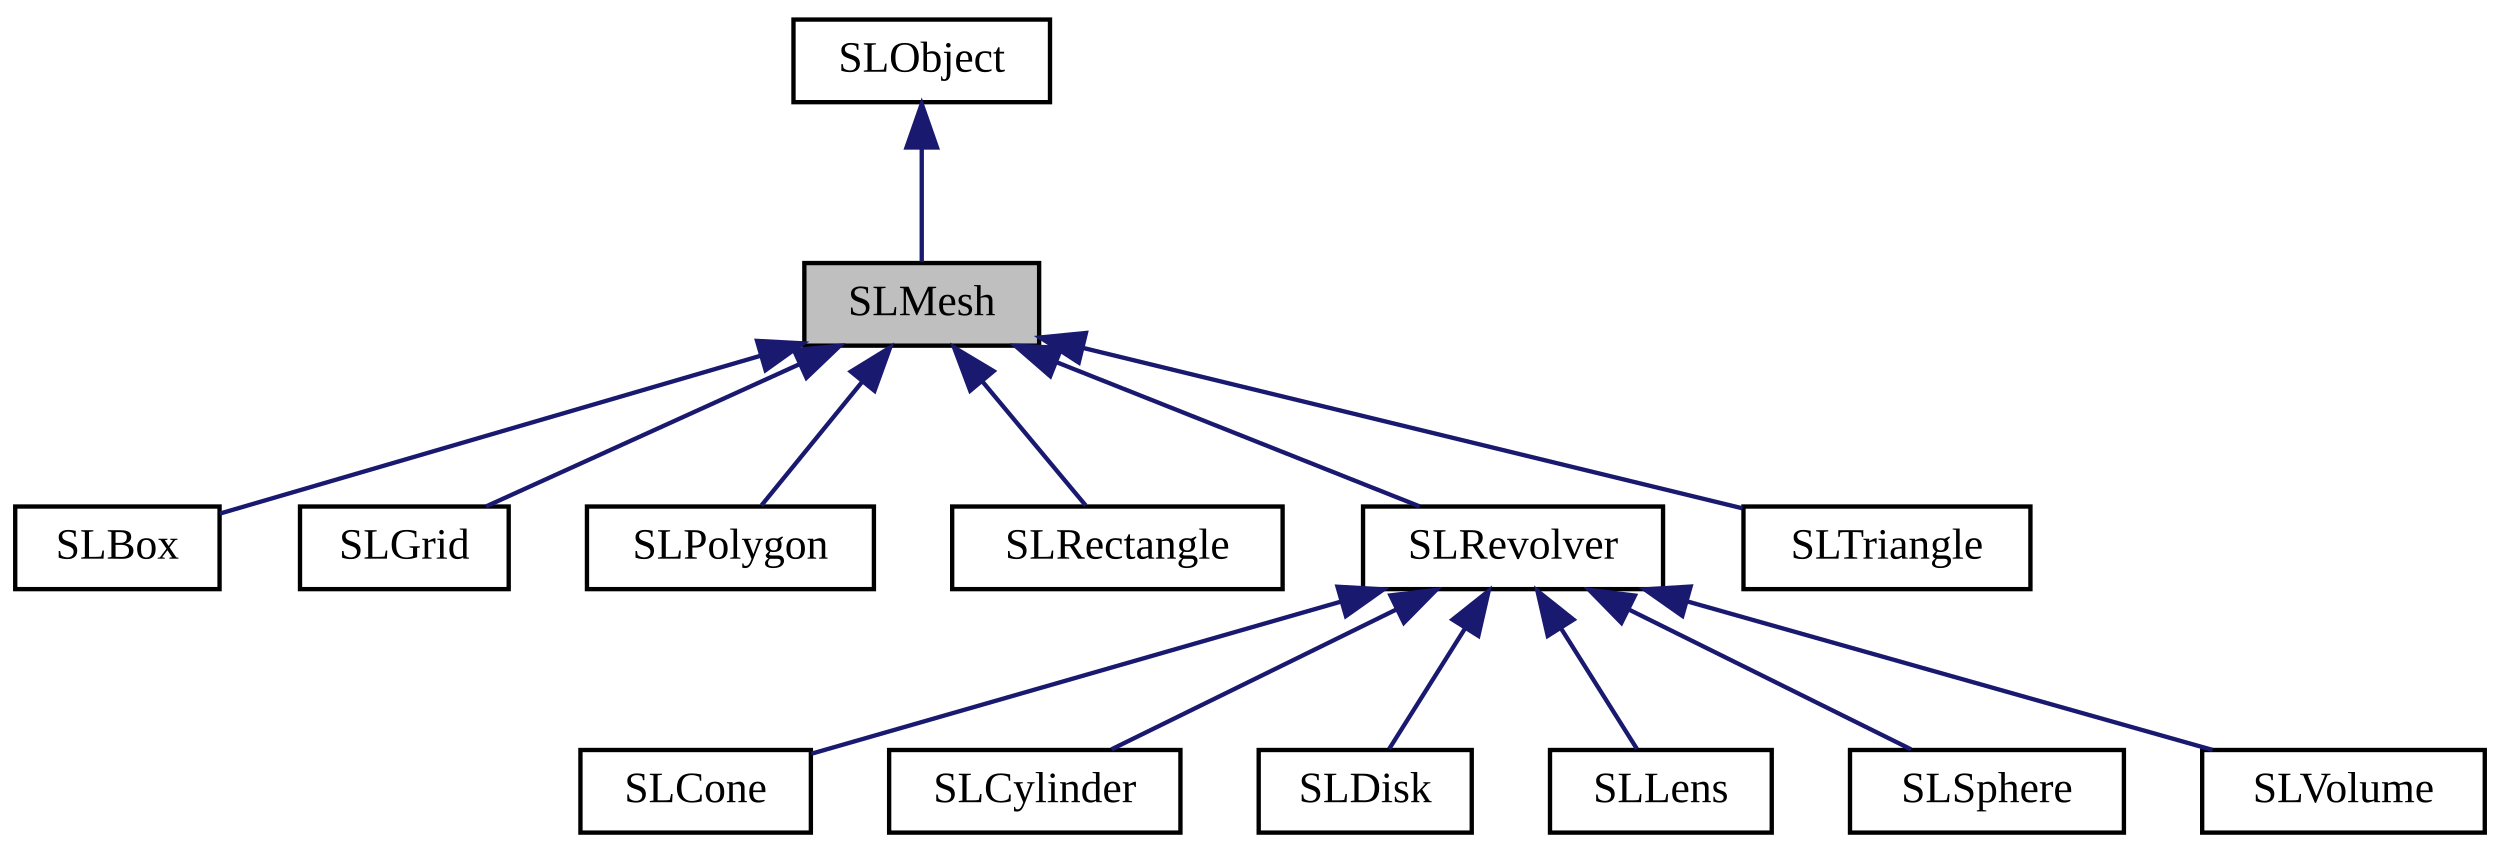
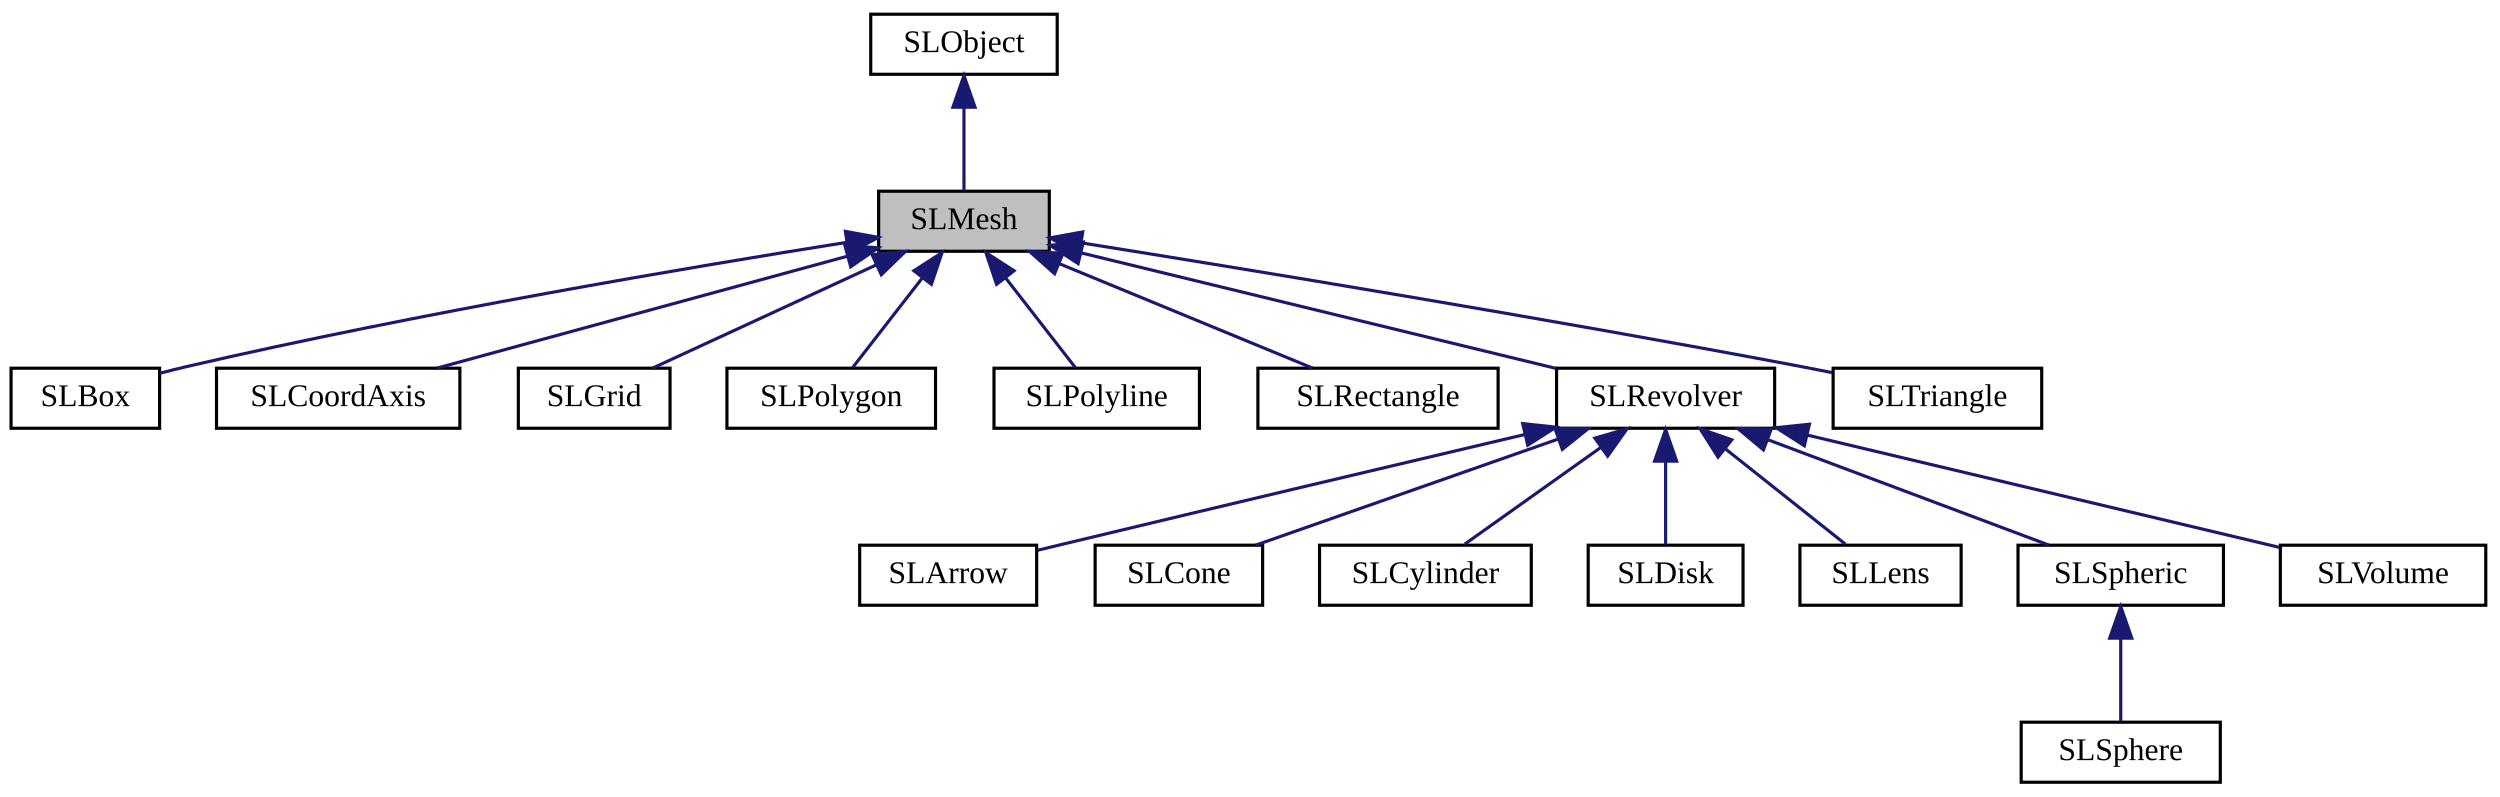
- <svg xmlns="http://www.w3.org/2000/svg" xmlns:xlink="http://www.w3.org/1999/xlink" width="575pt" height="196pt" viewBox="0.00 0.00 575.00 196.00">
-   <g id="graph1" class="graph" transform="scale(1 1) rotate(0) translate(4 192)">
-     <polygon fill="white" stroke="white" points="-4,5 -4,-192 572,-192 572,5 -4,5" />
+ <svg xmlns="http://www.w3.org/2000/svg" xmlns:xlink="http://www.w3.org/1999/xlink" width="791pt" height="252pt" viewBox="0.00 0.00 791.00 252.00">
+   <g id="graph1" class="graph" transform="scale(1 1) rotate(0) translate(4 248)">
+     <polygon fill="white" stroke="white" points="-4,5 -4,-248 788,-248 788,5 -4,5" />
    <g id="node1" class="node">
-       <polygon fill="#bfbfbf" stroke="black" points="181,-112.5 181,-131.5 235,-131.5 235,-112.5 181,-112.5" />
-       <text text-anchor="middle" x="208" y="-119.5" font-family="Arial.ttf" font-size="10.00">SLMesh</text>
+       <polygon fill="#bfbfbf" stroke="black" points="274,-168.5 274,-187.5 328,-187.5 328,-168.5 274,-168.5" />
+       <text text-anchor="middle" x="301" y="-175.5" font-family="Arial.ttf" font-size="10.00">SLMesh</text>
    </g>
    <g id="node5" class="node">
      <a xlink:href="class_s_l_box.html" target="_top" xlink:title="Axis aligned box mesh.">
-         <polygon fill="white" stroke="black" points="-0.5,-56.5 -0.5,-75.5 46.5,-75.5 46.5,-56.5 -0.5,-56.5" />
-         <text text-anchor="middle" x="23" y="-63.5" font-family="Arial.ttf" font-size="10.00">SLBox</text>
+         <polygon fill="white" stroke="black" points="-0.5,-112.5 -0.5,-131.5 46.5,-131.5 46.5,-112.5 -0.5,-112.5" />
+         <text text-anchor="middle" x="23" y="-119.5" font-family="Arial.ttf" font-size="10.00">SLBox</text>
      </a>
    </g>
    <g id="edge4" class="edge">
-       <path fill="none" stroke="midnightblue" d="M170.781,-110.136C133.717,-99.317 77.953,-83.04 46.592,-73.886" />
-       <polygon fill="midnightblue" stroke="midnightblue" points="170.122,-113.59 180.703,-113.032 172.084,-106.87 170.122,-113.59" />
+       <path fill="none" stroke="midnightblue" d="M263.896,-171.319C215.545,-163.665 128.493,-149.018 55,-132 52.301,-131.375 49.49,-130.668 46.702,-129.932" />
+       <polygon fill="midnightblue" stroke="midnightblue" points="263.472,-174.796 273.894,-172.89 264.558,-167.88 263.472,-174.796" />
    </g>
    <g id="node7" class="node">
-       <a xlink:href="class_s_l_grid.html" target="_top" xlink:title="SLGrid creates a rectangular grid with lines with a certain resolution.">
-         <polygon fill="white" stroke="black" points="65,-56.5 65,-75.5 113,-75.5 113,-56.5 65,-56.5" />
-         <text text-anchor="middle" x="89" y="-63.5" font-family="Arial.ttf" font-size="10.00">SLGrid</text>
+       <a xlink:href="class_s_l_coord_axis.html" target="_top" xlink:title="Axis aligned coordinate axis mesh.">
+         <polygon fill="white" stroke="black" points="64.5,-112.5 64.5,-131.5 141.5,-131.5 141.5,-112.5 64.5,-112.5" />
+         <text text-anchor="middle" x="103" y="-119.5" font-family="Arial.ttf" font-size="10.00">SLCoordAxis</text>
      </a>
    </g>
    <g id="edge6" class="edge">
-       <path fill="none" stroke="midnightblue" d="M179.863,-108.232C157.604,-98.131 127.144,-84.309 107.768,-75.516" />
-       <polygon fill="midnightblue" stroke="midnightblue" points="178.591,-111.498 189.144,-112.444 181.484,-105.124 178.591,-111.498" />
+       <path fill="none" stroke="midnightblue" d="M263.901,-166.882C226.537,-156.692 169.528,-141.144 134.353,-131.551" />
+       <polygon fill="midnightblue" stroke="midnightblue" points="263.316,-170.35 273.884,-169.605 265.157,-163.597 263.316,-170.35" />
    </g>
    <g id="node9" class="node">
-       <a xlink:href="class_s_l_polygon.html" target="_top" xlink:title="SLPolygon creates a convex polyon mesh.">
-         <polygon fill="white" stroke="black" points="131,-56.5 131,-75.5 197,-75.5 197,-56.5 131,-56.5" />
-         <text text-anchor="middle" x="164" y="-63.5" font-family="Arial.ttf" font-size="10.00">SLPolygon</text>
+       <a xlink:href="class_s_l_grid.html" target="_top" xlink:title="SLGrid creates a rectangular grid with lines with a certain resolution.">
+         <polygon fill="white" stroke="black" points="160,-112.5 160,-131.5 208,-131.5 208,-112.5 160,-112.5" />
+         <text text-anchor="middle" x="184" y="-119.5" font-family="Arial.ttf" font-size="10.00">SLGrid</text>
      </a>
    </g>
    <g id="edge8" class="edge">
-       <path fill="none" stroke="midnightblue" d="M194.265,-104.144C186.599,-94.736 177.367,-83.405 171.131,-75.751" />
-       <polygon fill="midnightblue" stroke="midnightblue" points="191.704,-106.541 200.734,-112.083 197.131,-102.12 191.704,-106.541" />
+       <path fill="none" stroke="midnightblue" d="M273.336,-164.232C251.451,-154.131 221.503,-140.309 202.452,-131.516" />
+       <polygon fill="midnightblue" stroke="midnightblue" points="271.915,-167.431 282.461,-168.444 274.848,-161.075 271.915,-167.431" />
    </g>
    <g id="node11" class="node">
-       <a xlink:href="class_s_l_rectangle.html" target="_top" xlink:title="SLRectangle creates a rectangular mesh with a certain resolution.">
-         <polygon fill="white" stroke="black" points="215,-56.5 215,-75.5 291,-75.5 291,-56.5 215,-56.5" />
-         <text text-anchor="middle" x="253" y="-63.5" font-family="Arial.ttf" font-size="10.00">SLRectangle</text>
+       <a xlink:href="class_s_l_polygon.html" target="_top" xlink:title="SLPolygon creates a convex polyon mesh.">
+         <polygon fill="white" stroke="black" points="226,-112.5 226,-131.5 292,-131.5 292,-112.5 226,-112.5" />
+         <text text-anchor="middle" x="259" y="-119.5" font-family="Arial.ttf" font-size="10.00">SLPolygon</text>
      </a>
    </g>
    <g id="edge10" class="edge">
-       <path fill="none" stroke="midnightblue" d="M222.047,-104.144C229.887,-94.736 239.329,-83.405 245.707,-75.751" />
-       <polygon fill="midnightblue" stroke="midnightblue" points="219.144,-102.16 215.431,-112.083 224.521,-106.641 219.144,-102.16" />
+       <path fill="none" stroke="midnightblue" d="M287.89,-160.144C280.572,-150.736 271.759,-139.405 265.806,-131.751" />
+       <polygon fill="midnightblue" stroke="midnightblue" points="285.162,-162.338 294.065,-168.083 290.688,-158.041 285.162,-162.338" />
    </g>
    <g id="node13" class="node">
-       <a xlink:href="class_s_l_revolver.html" target="_top" xlink:title="SLRevolver is an SLMesh object built out of revolving points.">
-         <polygon fill="white" stroke="black" points="309.5,-56.5 309.5,-75.5 378.5,-75.5 378.5,-56.5 309.5,-56.5" />
-         <text text-anchor="middle" x="344" y="-63.5" font-family="Arial.ttf" font-size="10.00">SLRevolver</text>
+       <a xlink:href="class_s_l_polyline.html" target="_top" xlink:title="SLPolyline creates a polyline object.">
+         <polygon fill="white" stroke="black" points="310.5,-112.5 310.5,-131.5 375.5,-131.5 375.5,-112.5 310.5,-112.5" />
+         <text text-anchor="middle" x="343" y="-119.5" font-family="Arial.ttf" font-size="10.00">SLPolyline</text>
      </a>
    </g>
    <g id="edge12" class="edge">
-       <path fill="none" stroke="midnightblue" d="M239.135,-108.638C264.657,-98.504 300.109,-84.427 322.551,-75.516" />
-       <polygon fill="midnightblue" stroke="midnightblue" points="237.552,-105.5 229.55,-112.444 240.135,-112.006 237.552,-105.5" />
+       <path fill="none" stroke="midnightblue" d="M314.11,-160.144C321.428,-150.736 330.241,-139.405 336.194,-131.751" />
+       <polygon fill="midnightblue" stroke="midnightblue" points="311.312,-158.041 307.935,-168.083 316.838,-162.338 311.312,-158.041" />
+     </g>
+     <g id="node15" class="node">
+       <a xlink:href="class_s_l_rectangle.html" target="_top" xlink:title="SLRectangle creates a rectangular mesh with a certain resolution.">
+         <polygon fill="white" stroke="black" points="394,-112.5 394,-131.5 470,-131.5 470,-112.5 394,-112.5" />
+         <text text-anchor="middle" x="432" y="-119.5" font-family="Arial.ttf" font-size="10.00">SLRectangle</text>
+       </a>
+     </g>
+     <g id="edge14" class="edge">
+       <path fill="none" stroke="midnightblue" d="M331.317,-164.503C355.876,-154.38 389.818,-140.388 411.34,-131.516" />
+       <polygon fill="midnightblue" stroke="midnightblue" points="329.669,-161.397 321.757,-168.444 332.337,-167.868 329.669,-161.397" />
+     </g>
+     <g id="node17" class="node">
+       <a xlink:href="class_s_l_revolver.html" target="_top" xlink:title="SLRevolver is an SLMesh object built out of revolving points.">
+         <polygon fill="white" stroke="black" points="488.5,-112.5 488.5,-131.5 557.5,-131.5 557.5,-112.5 488.5,-112.5" />
+         <text text-anchor="middle" x="523" y="-119.5" font-family="Arial.ttf" font-size="10.00">SLRevolver</text>
+       </a>
+     </g>
+     <g id="edge16" class="edge">
+       <path fill="none" stroke="midnightblue" d="M338.012,-167.997C379.835,-157.824 447.386,-141.393 488.252,-131.452" />
+       <polygon fill="midnightblue" stroke="midnightblue" points="337.111,-164.614 328.222,-170.379 338.765,-171.416 337.111,-164.614" />
+     </g>
+     <g id="node35" class="node">
+       <a xlink:href="class_s_l_triangle.html" target="_top" xlink:title="A triangle class as the most simplest mesh.">
+         <polygon fill="white" stroke="black" points="576,-112.5 576,-131.5 642,-131.5 642,-112.5 576,-112.5" />
+         <text text-anchor="middle" x="609" y="-119.5" font-family="Arial.ttf" font-size="10.00">SLTriangle</text>
+       </a>
+     </g>
+     <g id="edge34" class="edge">
+       <path fill="none" stroke="midnightblue" d="M338.106,-171.157C389.428,-162.971 484.929,-147.362 566,-132 569.147,-131.404 572.419,-130.761 575.69,-130.103" />
+       <polygon fill="midnightblue" stroke="midnightblue" points="337.473,-167.713 328.147,-172.741 338.572,-174.627 337.473,-167.713" />
+     </g>
+     <g id="node2" class="node">
+       <a xlink:href="class_s_l_object.html" target="_top" xlink:title="Base class for all other classes.">
+         <polygon fill="white" stroke="black" points="271.5,-224.5 271.5,-243.5 330.5,-243.5 330.5,-224.5 271.5,-224.5" />
+         <text text-anchor="middle" x="301" y="-231.5" font-family="Arial.ttf" font-size="10.00">SLObject</text>
+       </a>
+     </g>
+     <g id="edge2" class="edge">
+       <path fill="none" stroke="midnightblue" d="M301,-213.805C301,-204.91 301,-194.78 301,-187.751" />
+       <polygon fill="midnightblue" stroke="midnightblue" points="297.5,-214.083 301,-224.083 304.5,-214.083 297.5,-214.083" />
+     </g>
+     <g id="node19" class="node">
+       <a xlink:href="class_s_l_arrow.html" target="_top" xlink:title="SLArrow is creates an arrow mesh based on its SLRevolver methods.">
+         <polygon fill="white" stroke="black" points="268,-56.5 268,-75.5 324,-75.5 324,-56.5 268,-56.5" />
+         <text text-anchor="middle" x="296" y="-63.5" font-family="Arial.ttf" font-size="10.00">SLArrow</text>
+       </a>
+     </g>
+     <g id="edge18" class="edge">
+       <path fill="none" stroke="midnightblue" d="M478.454,-110.53C439.938,-101.458 382.775,-87.948 333,-76 330.172,-75.321 327.222,-74.61 324.277,-73.897" />
+       <polygon fill="midnightblue" stroke="midnightblue" points="477.778,-113.967 488.314,-112.851 479.383,-107.153 477.778,-113.967" />
+     </g>
+     <g id="node21" class="node">
+       <a xlink:href="class_s_l_cone.html" target="_top" xlink:title="SLCone creates a cone mesh based on SLRevolver.">
+         <polygon fill="white" stroke="black" points="342.5,-56.5 342.5,-75.5 395.5,-75.5 395.5,-56.5 342.5,-56.5" />
+         <text text-anchor="middle" x="369" y="-63.5" font-family="Arial.ttf" font-size="10.00">SLCone</text>
+       </a>
+     </g>
+     <g id="edge20" class="edge">
+       <path fill="none" stroke="midnightblue" d="M488.889,-109.039C459.913,-98.879 419.038,-84.546 393.288,-75.516" />
+       <polygon fill="midnightblue" stroke="midnightblue" points="488.003,-112.437 498.598,-112.444 490.32,-105.832 488.003,-112.437" />
+     </g>
+     <g id="node23" class="node">
+       <a xlink:href="class_s_l_cylinder.html" target="_top" xlink:title="SLCylinder is creates sphere mesh based on its SLRevolver methods.">
+         <polygon fill="white" stroke="black" points="413.5,-56.5 413.5,-75.5 480.5,-75.5 480.5,-56.5 413.5,-56.5" />
+         <text text-anchor="middle" x="447" y="-63.5" font-family="Arial.ttf" font-size="10.00">SLCylinder</text>
+       </a>
+     </g>
+     <g id="edge22" class="edge">
+       <path fill="none" stroke="midnightblue" d="M502.424,-106.38C488.688,-96.62 471.075,-84.106 459.433,-75.834" />
+       <polygon fill="midnightblue" stroke="midnightblue" points="500.61,-109.385 510.789,-112.324 504.665,-103.679 500.61,-109.385" />
+     </g>
+     <g id="node25" class="node">
+       <a xlink:href="class_s_l_disk.html" target="_top" xlink:title="SLDisk creates a disk mesh based on SLRevolver.">
+         <polygon fill="white" stroke="black" points="498.5,-56.5 498.5,-75.5 547.5,-75.5 547.5,-56.5 498.5,-56.5" />
+         <text text-anchor="middle" x="523" y="-63.5" font-family="Arial.ttf" font-size="10.00">SLDisk</text>
+       </a>
+     </g>
+     <g id="edge24" class="edge">
+       <path fill="none" stroke="midnightblue" d="M523,-101.805C523,-92.91 523,-82.78 523,-75.751" />
+       <polygon fill="midnightblue" stroke="midnightblue" points="519.5,-102.083 523,-112.083 526.5,-102.083 519.5,-102.083" />
    </g>
    <g id="node27" class="node">
-       <a xlink:href="class_s_l_triangle.html" target="_top" xlink:title="A triangle class as the most simplest mesh.">
-         <polygon fill="white" stroke="black" points="397,-56.5 397,-75.5 463,-75.5 463,-56.5 397,-56.5" />
-         <text text-anchor="middle" x="430" y="-63.5" font-family="Arial.ttf" font-size="10.00">SLTriangle</text>
+       <a xlink:href="class_s_l_lens.html" target="_top" xlink:title="SLLens creates a lens mesh based on SLRevolver.">
+         <polygon fill="white" stroke="black" points="565.5,-56.5 565.5,-75.5 616.5,-75.5 616.5,-56.5 565.5,-56.5" />
+         <text text-anchor="middle" x="591" y="-63.5" font-family="Arial.ttf" font-size="10.00">SLLens</text>
      </a>
    </g>
    <g id="edge26" class="edge">
-       <path fill="none" stroke="midnightblue" d="M245.131,-111.968C287.484,-101.666 356.109,-84.974 396.764,-75.084" />
-       <polygon fill="midnightblue" stroke="midnightblue" points="244.111,-108.614 235.222,-114.379 245.765,-115.416 244.111,-108.614" />
+       <path fill="none" stroke="midnightblue" d="M541.762,-106.101C554,-96.382 569.559,-84.027 579.876,-75.834" />
+       <polygon fill="midnightblue" stroke="midnightblue" points="539.58,-103.364 533.925,-112.324 543.933,-108.846 539.58,-103.364" />
    </g>
-     <g id="node2" class="node">
-       <a xlink:href="class_s_l_object.html" target="_top" xlink:title="Base class for all other classes.">
-         <polygon fill="white" stroke="black" points="178.5,-168.5 178.5,-187.5 237.5,-187.5 237.5,-168.5 178.5,-168.5" />
-         <text text-anchor="middle" x="208" y="-175.5" font-family="Arial.ttf" font-size="10.00">SLObject</text>
+     <g id="node29" class="node">
+       <a xlink:href="class_s_l_spheric.html" target="_top" xlink:title="SLSphere creates a sphere mesh based on SLRevolver.">
+         <polygon fill="white" stroke="black" points="634.5,-56.5 634.5,-75.5 699.5,-75.5 699.5,-56.5 634.5,-56.5" />
+         <text text-anchor="middle" x="667" y="-63.5" font-family="Arial.ttf" font-size="10.00">SLSpheric</text>
      </a>
    </g>
-     <g id="edge2" class="edge">
-       <path fill="none" stroke="midnightblue" d="M208,-157.805C208,-148.91 208,-138.78 208,-131.751" />
-       <polygon fill="midnightblue" stroke="midnightblue" points="204.5,-158.083 208,-168.083 211.5,-158.083 204.5,-158.083" />
+     <g id="edge28" class="edge">
+       <path fill="none" stroke="midnightblue" d="M555.251,-108.906C582.324,-98.754 620.317,-84.506 644.29,-75.516" />
+       <polygon fill="midnightblue" stroke="midnightblue" points="553.952,-105.655 545.817,-112.444 556.409,-112.209 553.952,-105.655" />
    </g>
-     <g id="node15" class="node">
-       <a xlink:href="class_s_l_cone.html" target="_top" xlink:title="SLCone creates a cone mesh based on SLRevolver.">
-         <polygon fill="white" stroke="black" points="129.5,-0.5 129.5,-19.5 182.5,-19.5 182.5,-0.5 129.5,-0.5" />
-         <text text-anchor="middle" x="156" y="-7.5" font-family="Arial.ttf" font-size="10.00">SLCone</text>
+     <g id="node33" class="node">
+       <a xlink:href="class_s_l_volume.html" target="_top" xlink:title="SLSphere creates a sphere mesh based on SLRevolver.">
+         <polygon fill="white" stroke="black" points="717.5,-56.5 717.5,-75.5 782.5,-75.5 782.5,-56.5 717.5,-56.5" />
+         <text text-anchor="middle" x="750" y="-63.5" font-family="Arial.ttf" font-size="10.00">SLVolume</text>
      </a>
    </g>
-     <g id="edge14" class="edge">
-       <path fill="none" stroke="midnightblue" d="M304.36,-53.614C267.744,-43.097 214.362,-27.764 182.61,-18.643" />
-       <polygon fill="midnightblue" stroke="midnightblue" points="303.633,-57.047 314.211,-56.444 305.566,-50.319 303.633,-57.047" />
+     <g id="edge32" class="edge">
+       <path fill="none" stroke="midnightblue" d="M567.829,-110.336C611.829,-99.869 677.892,-84.153 717.202,-74.802" />
+       <polygon fill="midnightblue" stroke="midnightblue" points="566.89,-106.962 557.971,-112.681 568.51,-113.771 566.89,-106.962" />
    </g>
-     <g id="node17" class="node">
-       <a xlink:href="class_s_l_cylinder.html" target="_top" xlink:title="SLCylinder is creates sphere mesh based on its SLRevolver methods.">
-         <polygon fill="white" stroke="black" points="200.5,-0.5 200.5,-19.5 267.5,-19.5 267.5,-0.5 200.5,-0.5" />
-         <text text-anchor="middle" x="234" y="-7.5" font-family="Arial.ttf" font-size="10.00">SLCylinder</text>
+     <g id="node31" class="node">
+       <a xlink:href="class_s_l_sphere.html" target="_top" xlink:title="SLSphere creates a sphere mesh based on SLSpheric w. 180 deg polar angle.">
+         <polygon fill="white" stroke="black" points="635.5,-0.5 635.5,-19.5 698.5,-19.5 698.5,-0.5 635.5,-0.5" />
+         <text text-anchor="middle" x="667" y="-7.5" font-family="Arial.ttf" font-size="10.00">SLSphere</text>
      </a>
    </g>
-     <g id="edge16" class="edge">
-       <path fill="none" stroke="midnightblue" d="M317.238,-51.862C296.841,-41.849 269.334,-28.346 251.63,-19.654" />
-       <polygon fill="midnightblue" stroke="midnightblue" points="315.808,-55.059 326.327,-56.324 318.892,-48.775 315.808,-55.059" />
-     </g>
-     <g id="node19" class="node">
-       <a xlink:href="class_s_l_disk.html" target="_top" xlink:title="SLDisk creates a disk mesh based on SLRevolver.">
-         <polygon fill="white" stroke="black" points="285.5,-0.5 285.5,-19.5 334.5,-19.5 334.5,-0.5 285.5,-0.5" />
-         <text text-anchor="middle" x="310" y="-7.5" font-family="Arial.ttf" font-size="10.00">SLDisk</text>
-       </a>
-     </g>
-     <g id="edge18" class="edge">
-       <path fill="none" stroke="midnightblue" d="M333.023,-47.566C327.173,-38.275 320.23,-27.248 315.51,-19.751" />
-       <polygon fill="midnightblue" stroke="midnightblue" points="330.096,-49.486 338.386,-56.083 336.019,-45.756 330.096,-49.486" />
-     </g>
-     <g id="node21" class="node">
-       <a xlink:href="class_s_l_lens.html" target="_top" xlink:title="SLLens creates a lens mesh based on SLRevolver.">
-         <polygon fill="white" stroke="black" points="352.5,-0.5 352.5,-19.5 403.5,-19.5 403.5,-0.5 352.5,-0.5" />
-         <text text-anchor="middle" x="378" y="-7.5" font-family="Arial.ttf" font-size="10.00">SLLens</text>
-       </a>
-     </g>
-     <g id="edge20" class="edge">
-       <path fill="none" stroke="midnightblue" d="M354.977,-47.566C360.827,-38.275 367.77,-27.248 372.49,-19.751" />
-       <polygon fill="midnightblue" stroke="midnightblue" points="351.981,-45.756 349.614,-56.083 357.904,-49.486 351.981,-45.756" />
-     </g>
-     <g id="node23" class="node">
-       <a xlink:href="class_s_l_sphere.html" target="_top" xlink:title="SLSphere creates a sphere mesh based on SLRevolver.">
-         <polygon fill="white" stroke="black" points="421.5,-0.5 421.5,-19.5 484.5,-19.5 484.5,-0.5 421.5,-0.5" />
-         <text text-anchor="middle" x="453" y="-7.5" font-family="Arial.ttf" font-size="10.00">SLSphere</text>
-       </a>
-     </g>
-     <g id="edge22" class="edge">
-       <path fill="none" stroke="midnightblue" d="M370.519,-51.862C390.73,-41.849 417.987,-28.346 435.531,-19.654" />
-       <polygon fill="midnightblue" stroke="midnightblue" points="368.92,-48.748 361.513,-56.324 372.027,-55.021 368.92,-48.748" />
-     </g>
-     <g id="node25" class="node">
-       <a xlink:href="class_s_l_volume.html" target="_top" xlink:title="SLSphere creates a sphere mesh based on SLRevolver.">
-         <polygon fill="white" stroke="black" points="502.5,-0.5 502.5,-19.5 567.5,-19.5 567.5,-0.5 502.5,-0.5" />
-         <text text-anchor="middle" x="535" y="-7.5" font-family="Arial.ttf" font-size="10.00">SLVolume</text>
-       </a>
-     </g>
-     <g id="edge24" class="edge">
-       <path fill="none" stroke="midnightblue" d="M383.973,-53.699C420.021,-43.507 472.243,-28.743 504.877,-19.516" />
-       <polygon fill="midnightblue" stroke="midnightblue" points="382.935,-50.355 374.265,-56.444 384.84,-57.091 382.935,-50.355" />
+     <g id="edge30" class="edge">
+       <path fill="none" stroke="midnightblue" d="M667,-45.804C667,-36.91 667,-26.78 667,-19.751" />
+       <polygon fill="midnightblue" stroke="midnightblue" points="663.5,-46.083 667,-56.083 670.5,-46.083 663.5,-46.083" />
    </g>
  </g>
</svg>
